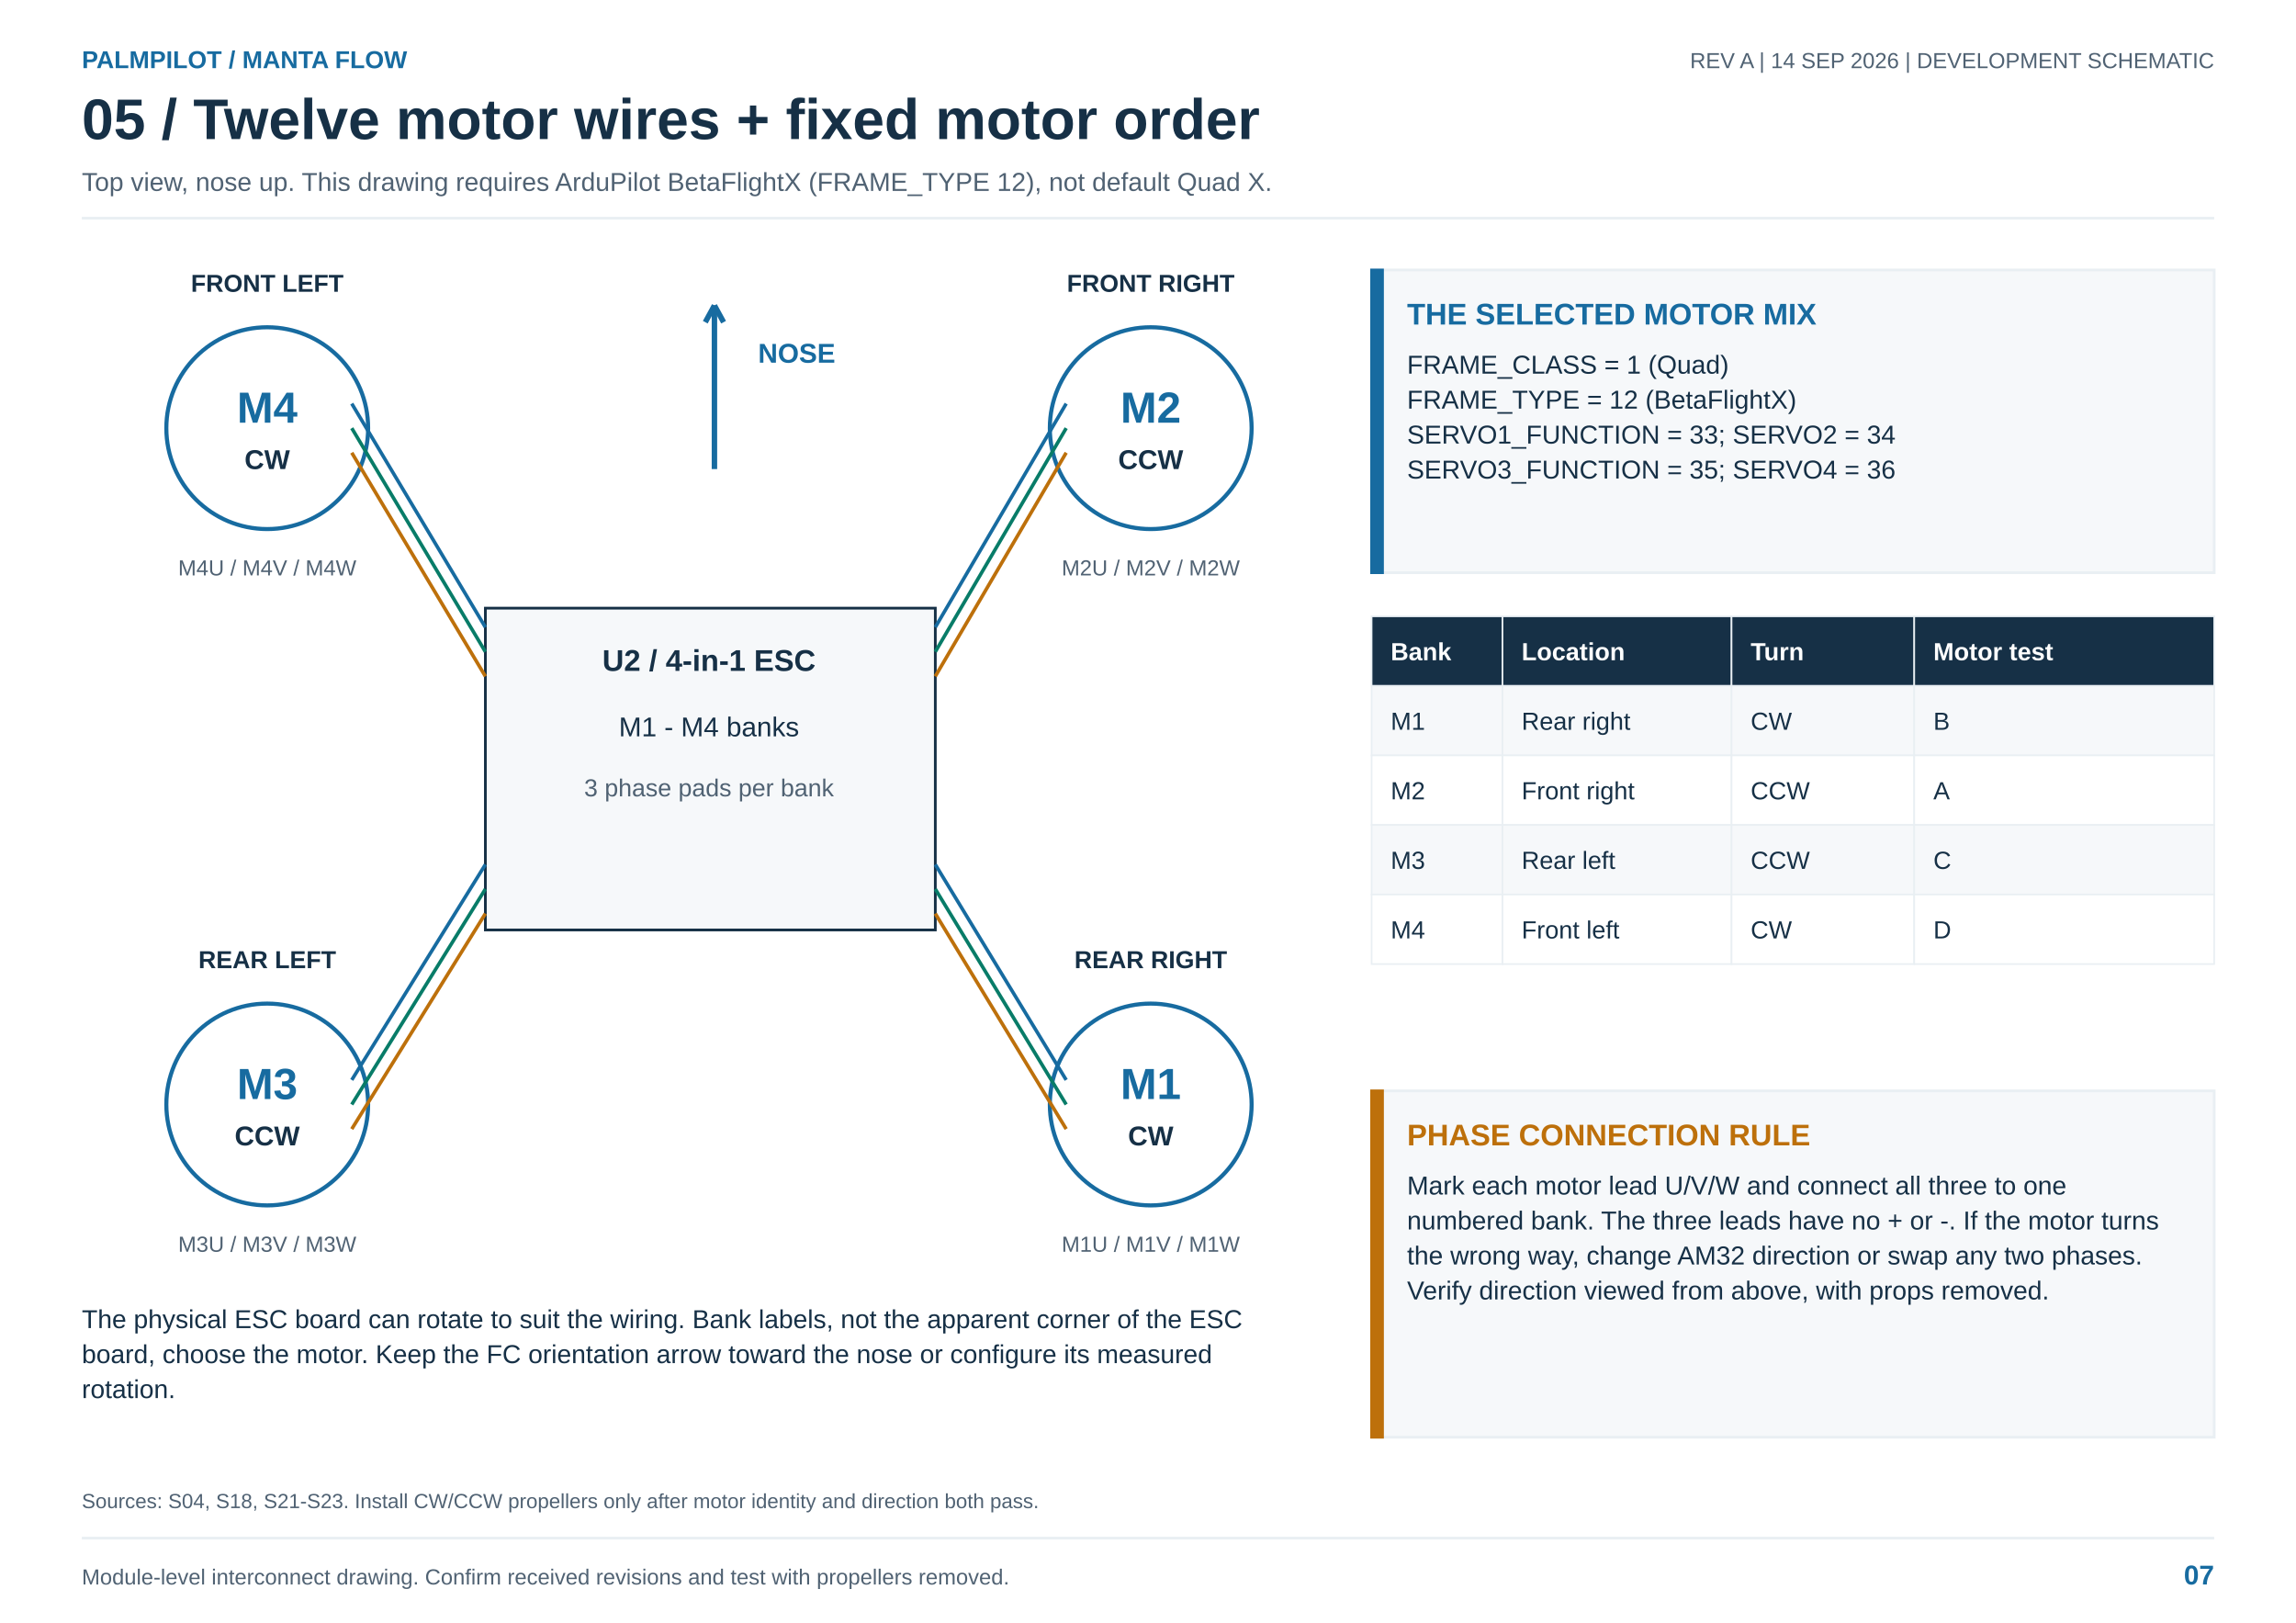
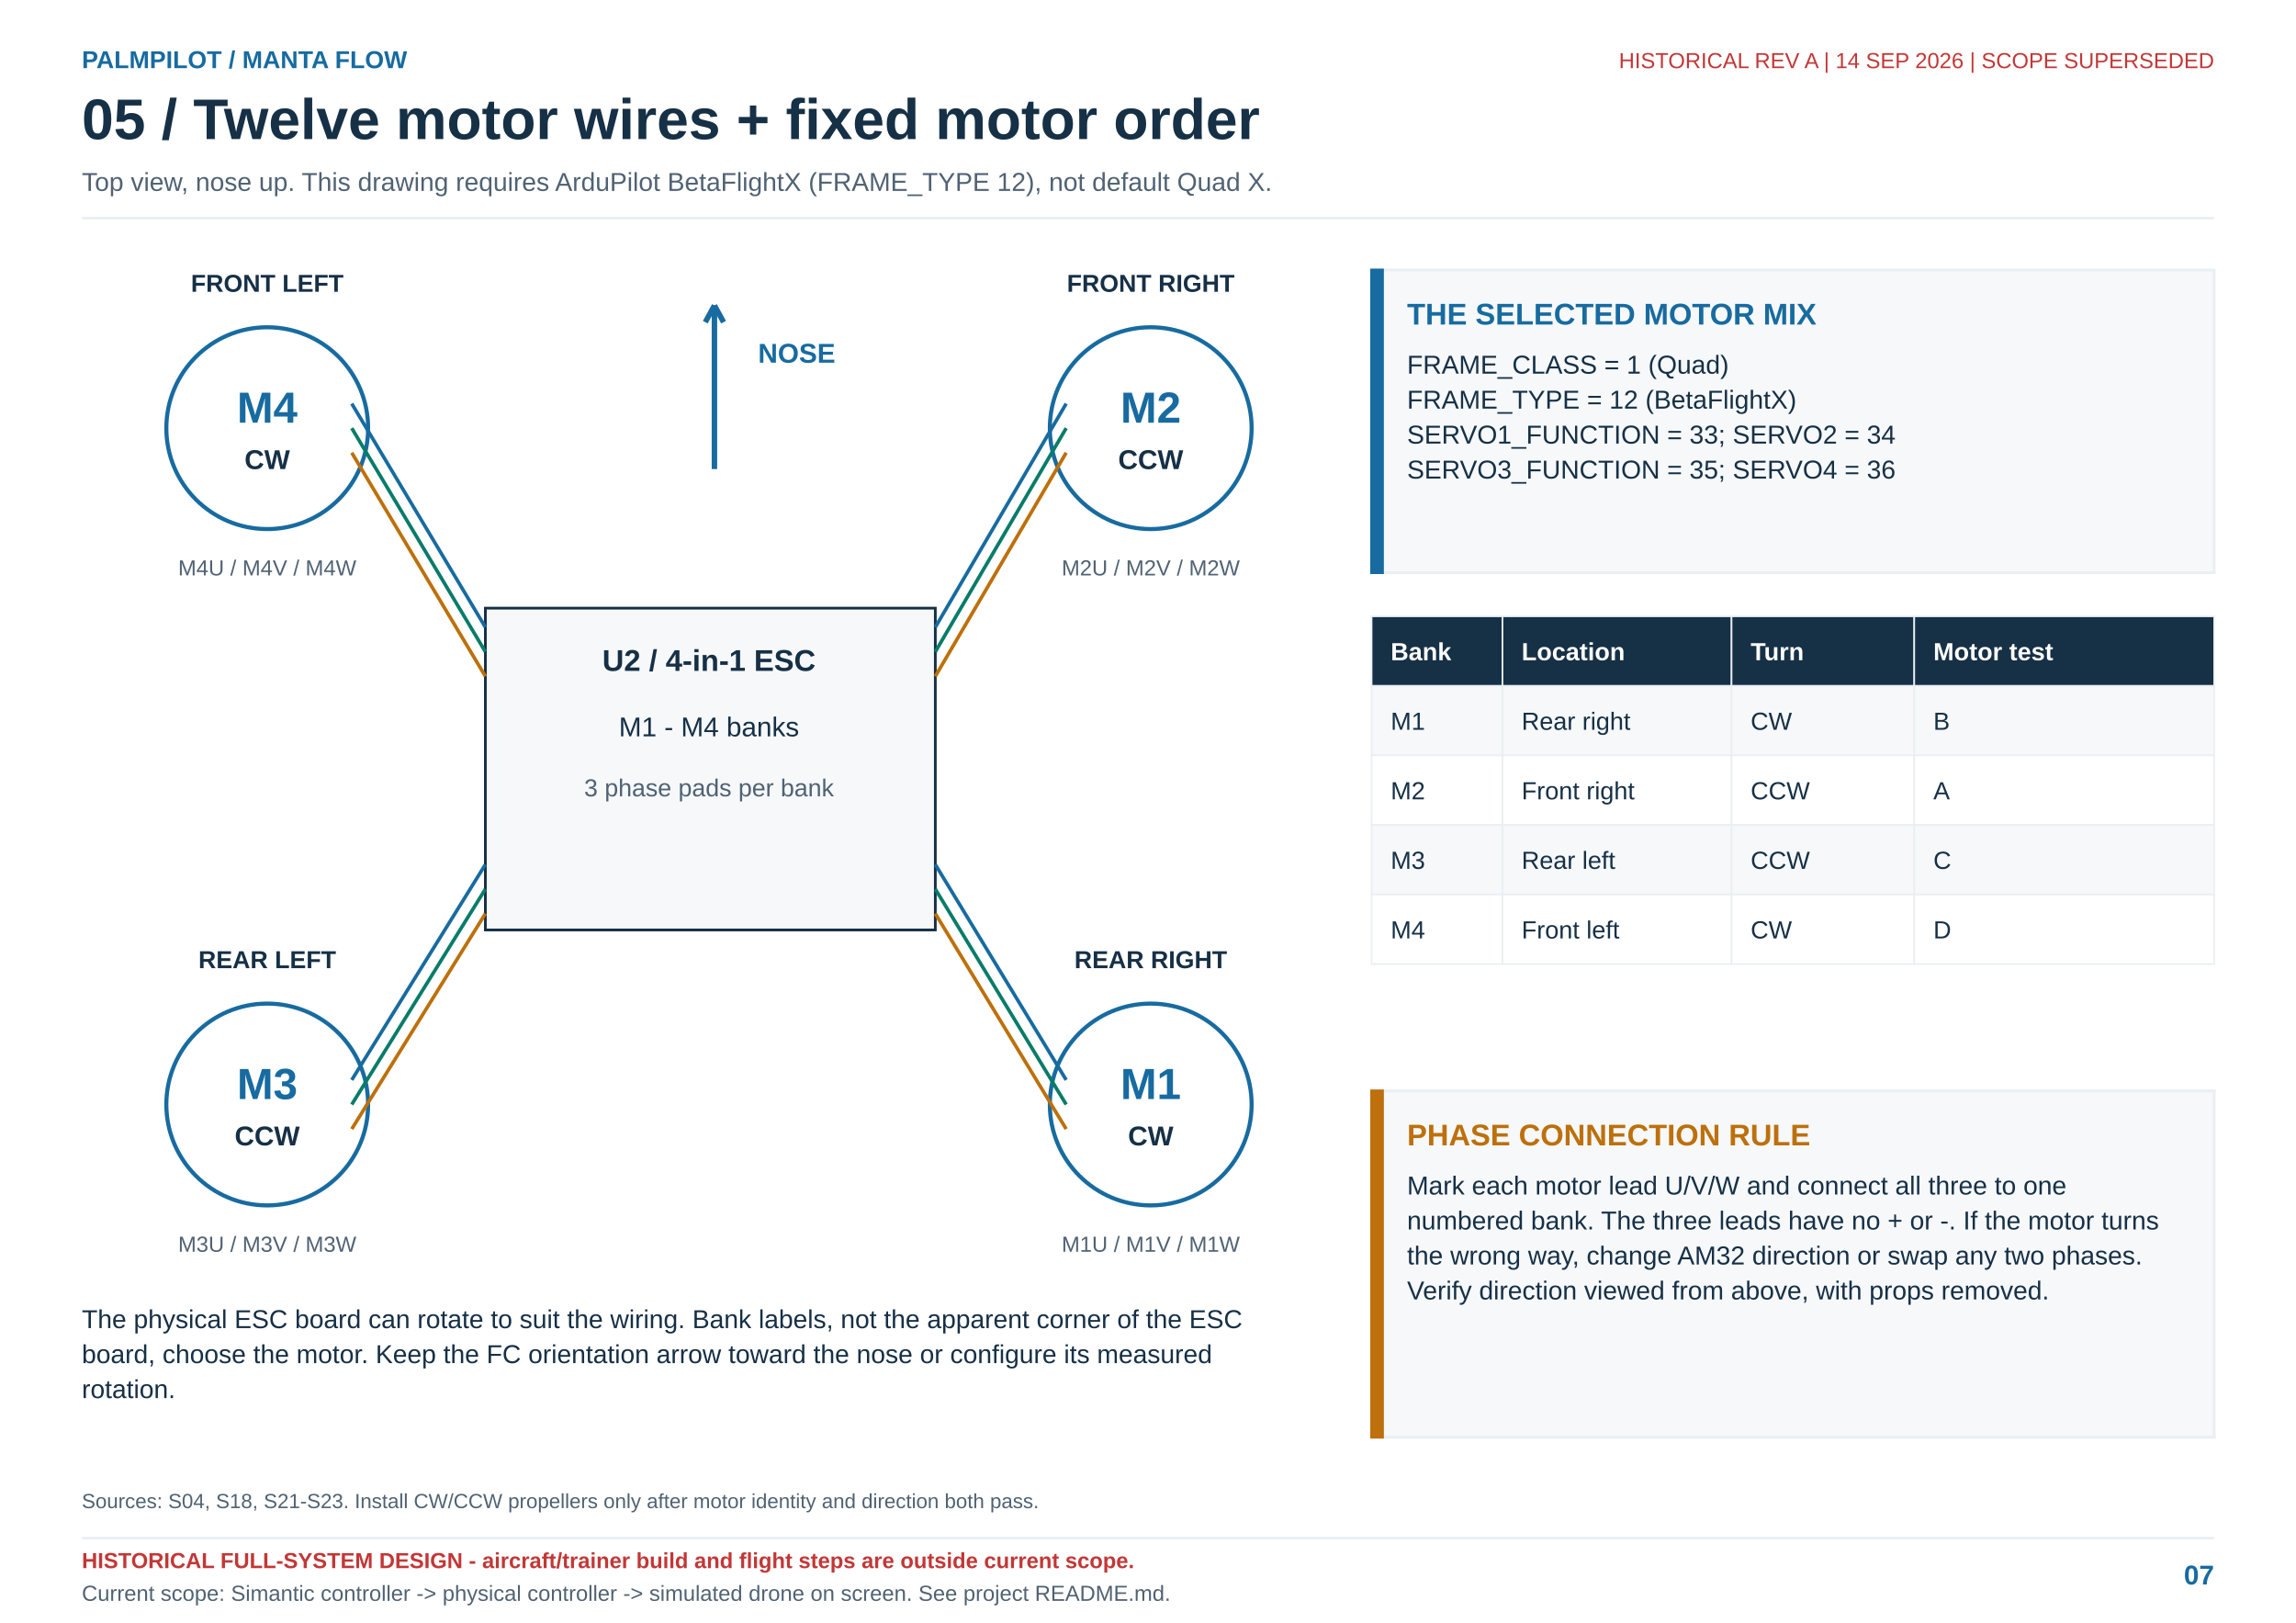
<svg xmlns="http://www.w3.org/2000/svg" width="842" height="595" viewBox="0 0 842 595">
  <rect x="0" y="0" width="842" height="595" fill="#FFFFFF" stroke="#FFFFFF" stroke-width="1" />
  <text x="30" y="25" font-family="Arial,Helvetica,sans-serif" font-size="9" fill="#176BA0" font-weight="700" text-anchor="start">PALMPILOT / MANTA FLOW</text>
-   <text x="812" y="25" font-family="Arial,Helvetica,sans-serif" font-size="8" fill="#506273" font-weight="400" text-anchor="end">REV A  |  14 SEP 2026  |  DEVELOPMENT SCHEMATIC</text>
+   <text x="812" y="25" font-family="Arial,Helvetica,sans-serif" font-size="8" fill="#C33736" font-weight="400" text-anchor="end">HISTORICAL REV A  |  14 SEP 2026  |  SCOPE SUPERSEDED</text>
  <text x="30" y="51" font-family="Arial,Helvetica,sans-serif" font-size="21" fill="#163046" font-weight="700" text-anchor="start">05 / Twelve motor wires + fixed motor order</text>
  <text x="30" y="70" font-family="Arial,Helvetica,sans-serif" font-size="9.5" fill="#506273" font-weight="400" text-anchor="start">Top view, nose up. This drawing requires ArduPilot BetaFlightX (FRAME_TYPE 12), not default Quad X.</text>
  <line x1="30" y1="80" x2="812" y2="80" stroke="#E9EFF3" stroke-width="1" />
  <line x1="262" y1="172" x2="262" y2="112" stroke="#176BA0" stroke-width="2" />
  <line x1="262" y1="112" x2="265.356" y2="118.143" stroke="#176BA0" stroke-width="2" />
  <line x1="262" y1="112" x2="258.644" y2="118.143" stroke="#176BA0" stroke-width="2" />
  <text x="278" y="133" font-family="Arial,Helvetica,sans-serif" font-size="10" fill="#176BA0" font-weight="700" text-anchor="start">NOSE</text>
  <rect x="178" y="223" width="165" height="118" fill="#F6F8FA" stroke="#163046" stroke-width="1" />
  <text x="260" y="246" font-family="Arial,Helvetica,sans-serif" font-size="11" fill="#163046" font-weight="700" text-anchor="middle">U2 / 4-in-1 ESC</text>
  <text x="260" y="270" font-family="Arial,Helvetica,sans-serif" font-size="10" fill="#163046" font-weight="400" text-anchor="middle">M1 - M4 banks</text>
  <text x="260" y="292" font-family="Arial,Helvetica,sans-serif" font-size="9" fill="#506273" font-weight="400" text-anchor="middle">3 phase pads per bank</text>
  <circle cx="98" cy="157" r="37" fill="#FFFFFF" stroke="#176BA0" stroke-width="1.5" />
  <text x="98" y="155" font-family="Arial,Helvetica,sans-serif" font-size="16" fill="#176BA0" font-weight="700" text-anchor="middle">M4</text>
  <text x="98" y="172" font-family="Arial,Helvetica,sans-serif" font-size="10" fill="#163046" font-weight="700" text-anchor="middle">CW</text>
  <text x="98" y="107" font-family="Arial,Helvetica,sans-serif" font-size="9" fill="#163046" font-weight="700" text-anchor="middle">FRONT LEFT</text>
  <line x1="129" y1="148" x2="178" y2="230" stroke="#176BA0" stroke-width="1.3" />
  <line x1="129" y1="157" x2="178" y2="239" stroke="#087C68" stroke-width="1.3" />
  <line x1="129" y1="166" x2="178" y2="248" stroke="#BD700B" stroke-width="1.3" />
  <text x="98" y="211" font-family="Arial,Helvetica,sans-serif" font-size="8" fill="#506273" font-weight="400" text-anchor="middle">M4U / M4V / M4W</text>
  <circle cx="422" cy="157" r="37" fill="#FFFFFF" stroke="#176BA0" stroke-width="1.5" />
  <text x="422" y="155" font-family="Arial,Helvetica,sans-serif" font-size="16" fill="#176BA0" font-weight="700" text-anchor="middle">M2</text>
  <text x="422" y="172" font-family="Arial,Helvetica,sans-serif" font-size="10" fill="#163046" font-weight="700" text-anchor="middle">CCW</text>
  <text x="422" y="107" font-family="Arial,Helvetica,sans-serif" font-size="9" fill="#163046" font-weight="700" text-anchor="middle">FRONT RIGHT</text>
  <line x1="391" y1="148" x2="343" y2="230" stroke="#176BA0" stroke-width="1.3" />
  <line x1="391" y1="157" x2="343" y2="239" stroke="#087C68" stroke-width="1.3" />
  <line x1="391" y1="166" x2="343" y2="248" stroke="#BD700B" stroke-width="1.3" />
  <text x="422" y="211" font-family="Arial,Helvetica,sans-serif" font-size="8" fill="#506273" font-weight="400" text-anchor="middle">M2U / M2V / M2W</text>
  <circle cx="98" cy="405" r="37" fill="#FFFFFF" stroke="#176BA0" stroke-width="1.5" />
  <text x="98" y="403" font-family="Arial,Helvetica,sans-serif" font-size="16" fill="#176BA0" font-weight="700" text-anchor="middle">M3</text>
  <text x="98" y="420" font-family="Arial,Helvetica,sans-serif" font-size="10" fill="#163046" font-weight="700" text-anchor="middle">CCW</text>
  <text x="98" y="355" font-family="Arial,Helvetica,sans-serif" font-size="9" fill="#163046" font-weight="700" text-anchor="middle">REAR LEFT</text>
  <line x1="129" y1="396" x2="178" y2="317" stroke="#176BA0" stroke-width="1.3" />
  <line x1="129" y1="405" x2="178" y2="326" stroke="#087C68" stroke-width="1.3" />
  <line x1="129" y1="414" x2="178" y2="335" stroke="#BD700B" stroke-width="1.3" />
  <text x="98" y="459" font-family="Arial,Helvetica,sans-serif" font-size="8" fill="#506273" font-weight="400" text-anchor="middle">M3U / M3V / M3W</text>
  <circle cx="422" cy="405" r="37" fill="#FFFFFF" stroke="#176BA0" stroke-width="1.5" />
  <text x="422" y="403" font-family="Arial,Helvetica,sans-serif" font-size="16" fill="#176BA0" font-weight="700" text-anchor="middle">M1</text>
  <text x="422" y="420" font-family="Arial,Helvetica,sans-serif" font-size="10" fill="#163046" font-weight="700" text-anchor="middle">CW</text>
  <text x="422" y="355" font-family="Arial,Helvetica,sans-serif" font-size="9" fill="#163046" font-weight="700" text-anchor="middle">REAR RIGHT</text>
  <line x1="391" y1="396" x2="343" y2="317" stroke="#176BA0" stroke-width="1.3" />
  <line x1="391" y1="405" x2="343" y2="326" stroke="#087C68" stroke-width="1.3" />
  <line x1="391" y1="414" x2="343" y2="335" stroke="#BD700B" stroke-width="1.3" />
  <text x="422" y="459" font-family="Arial,Helvetica,sans-serif" font-size="8" fill="#506273" font-weight="400" text-anchor="middle">M1U / M1V / M1W</text>
  <rect x="503" y="99" width="309" height="111" fill="#F6F8FA" stroke="#E9EFF3" stroke-width="1" />
  <rect x="503" y="99" width="4" height="111" fill="#176BA0" stroke="#176BA0" stroke-width="1" />
  <text x="516" y="119" font-family="Arial,Helvetica,sans-serif" font-size="11" fill="#176BA0" font-weight="700" text-anchor="start">THE SELECTED MOTOR MIX</text>
  <text x="516" y="137.0" font-family="Arial,Helvetica,sans-serif" font-size="9.5" fill="#163046" font-weight="400" text-anchor="start">FRAME_CLASS = 1 (Quad)</text>
  <text x="516" y="149.825" font-family="Arial,Helvetica,sans-serif" font-size="9.5" fill="#163046" font-weight="400" text-anchor="start">FRAME_TYPE = 12 (BetaFlightX)</text>
  <text x="516" y="162.65" font-family="Arial,Helvetica,sans-serif" font-size="9.5" fill="#163046" font-weight="400" text-anchor="start">SERVO1_FUNCTION = 33; SERVO2 = 34</text>
  <text x="516" y="175.475" font-family="Arial,Helvetica,sans-serif" font-size="9.5" fill="#163046" font-weight="400" text-anchor="start">SERVO3_FUNCTION = 35; SERVO4 = 36</text>
  <rect x="503" y="226" width="48" height="25.5" fill="#163046" stroke="#E9EFF3" stroke-width="0.6" />
  <text x="510" y="242.1" font-family="Arial,Helvetica,sans-serif" font-size="9.1" fill="#FFFFFF" font-weight="700" text-anchor="start">Bank</text>
  <rect x="551" y="226" width="84" height="25.5" fill="#163046" stroke="#E9EFF3" stroke-width="0.6" />
  <text x="558" y="242.1" font-family="Arial,Helvetica,sans-serif" font-size="9.1" fill="#FFFFFF" font-weight="700" text-anchor="start">Location</text>
  <rect x="635" y="226" width="67" height="25.5" fill="#163046" stroke="#E9EFF3" stroke-width="0.6" />
  <text x="642" y="242.1" font-family="Arial,Helvetica,sans-serif" font-size="9.1" fill="#FFFFFF" font-weight="700" text-anchor="start">Turn</text>
  <rect x="702" y="226" width="110" height="25.5" fill="#163046" stroke="#E9EFF3" stroke-width="0.6" />
  <text x="709" y="242.1" font-family="Arial,Helvetica,sans-serif" font-size="9.1" fill="#FFFFFF" font-weight="700" text-anchor="start">Motor test</text>
  <rect x="503" y="251.5" width="48" height="25.5" fill="#F6F8FA" stroke="#E9EFF3" stroke-width="0.6" />
  <text x="510" y="267.6" font-family="Arial,Helvetica,sans-serif" font-size="9.1" fill="#163046" font-weight="400" text-anchor="start">M1</text>
  <rect x="551" y="251.5" width="84" height="25.5" fill="#F6F8FA" stroke="#E9EFF3" stroke-width="0.6" />
  <text x="558" y="267.6" font-family="Arial,Helvetica,sans-serif" font-size="9.1" fill="#163046" font-weight="400" text-anchor="start">Rear right</text>
  <rect x="635" y="251.5" width="67" height="25.5" fill="#F6F8FA" stroke="#E9EFF3" stroke-width="0.6" />
  <text x="642" y="267.6" font-family="Arial,Helvetica,sans-serif" font-size="9.1" fill="#163046" font-weight="400" text-anchor="start">CW</text>
  <rect x="702" y="251.5" width="110" height="25.5" fill="#F6F8FA" stroke="#E9EFF3" stroke-width="0.6" />
  <text x="709" y="267.6" font-family="Arial,Helvetica,sans-serif" font-size="9.1" fill="#163046" font-weight="400" text-anchor="start">B</text>
  <rect x="503" y="277.0" width="48" height="25.5" fill="#FFFFFF" stroke="#E9EFF3" stroke-width="0.6" />
  <text x="510" y="293.1" font-family="Arial,Helvetica,sans-serif" font-size="9.1" fill="#163046" font-weight="400" text-anchor="start">M2</text>
  <rect x="551" y="277.0" width="84" height="25.5" fill="#FFFFFF" stroke="#E9EFF3" stroke-width="0.6" />
  <text x="558" y="293.1" font-family="Arial,Helvetica,sans-serif" font-size="9.1" fill="#163046" font-weight="400" text-anchor="start">Front right</text>
  <rect x="635" y="277.0" width="67" height="25.5" fill="#FFFFFF" stroke="#E9EFF3" stroke-width="0.6" />
  <text x="642" y="293.1" font-family="Arial,Helvetica,sans-serif" font-size="9.1" fill="#163046" font-weight="400" text-anchor="start">CCW</text>
  <rect x="702" y="277.0" width="110" height="25.5" fill="#FFFFFF" stroke="#E9EFF3" stroke-width="0.6" />
  <text x="709" y="293.1" font-family="Arial,Helvetica,sans-serif" font-size="9.1" fill="#163046" font-weight="400" text-anchor="start">A</text>
  <rect x="503" y="302.5" width="48" height="25.5" fill="#F6F8FA" stroke="#E9EFF3" stroke-width="0.6" />
  <text x="510" y="318.6" font-family="Arial,Helvetica,sans-serif" font-size="9.1" fill="#163046" font-weight="400" text-anchor="start">M3</text>
  <rect x="551" y="302.5" width="84" height="25.5" fill="#F6F8FA" stroke="#E9EFF3" stroke-width="0.6" />
  <text x="558" y="318.6" font-family="Arial,Helvetica,sans-serif" font-size="9.1" fill="#163046" font-weight="400" text-anchor="start">Rear left</text>
  <rect x="635" y="302.5" width="67" height="25.5" fill="#F6F8FA" stroke="#E9EFF3" stroke-width="0.6" />
  <text x="642" y="318.6" font-family="Arial,Helvetica,sans-serif" font-size="9.1" fill="#163046" font-weight="400" text-anchor="start">CCW</text>
  <rect x="702" y="302.5" width="110" height="25.5" fill="#F6F8FA" stroke="#E9EFF3" stroke-width="0.6" />
  <text x="709" y="318.6" font-family="Arial,Helvetica,sans-serif" font-size="9.1" fill="#163046" font-weight="400" text-anchor="start">C</text>
  <rect x="503" y="328.0" width="48" height="25.5" fill="#FFFFFF" stroke="#E9EFF3" stroke-width="0.6" />
  <text x="510" y="344.1" font-family="Arial,Helvetica,sans-serif" font-size="9.1" fill="#163046" font-weight="400" text-anchor="start">M4</text>
  <rect x="551" y="328.0" width="84" height="25.5" fill="#FFFFFF" stroke="#E9EFF3" stroke-width="0.6" />
  <text x="558" y="344.1" font-family="Arial,Helvetica,sans-serif" font-size="9.1" fill="#163046" font-weight="400" text-anchor="start">Front left</text>
  <rect x="635" y="328.0" width="67" height="25.5" fill="#FFFFFF" stroke="#E9EFF3" stroke-width="0.6" />
  <text x="642" y="344.1" font-family="Arial,Helvetica,sans-serif" font-size="9.1" fill="#163046" font-weight="400" text-anchor="start">CW</text>
  <rect x="702" y="328.0" width="110" height="25.5" fill="#FFFFFF" stroke="#E9EFF3" stroke-width="0.6" />
  <text x="709" y="344.1" font-family="Arial,Helvetica,sans-serif" font-size="9.1" fill="#163046" font-weight="400" text-anchor="start">D</text>
  <rect x="503" y="400" width="309" height="127" fill="#F6F8FA" stroke="#E9EFF3" stroke-width="1" />
  <rect x="503" y="400" width="4" height="127" fill="#BD700B" stroke="#BD700B" stroke-width="1" />
  <text x="516" y="420" font-family="Arial,Helvetica,sans-serif" font-size="11" fill="#BD700B" font-weight="700" text-anchor="start">PHASE CONNECTION RULE</text>
  <text x="516" y="438.0" font-family="Arial,Helvetica,sans-serif" font-size="9.5" fill="#163046" font-weight="400" text-anchor="start">Mark each motor lead U/V/W and connect all three to one</text>
  <text x="516" y="450.825" font-family="Arial,Helvetica,sans-serif" font-size="9.5" fill="#163046" font-weight="400" text-anchor="start">numbered bank. The three leads have no + or -. If the motor turns</text>
  <text x="516" y="463.65" font-family="Arial,Helvetica,sans-serif" font-size="9.5" fill="#163046" font-weight="400" text-anchor="start">the wrong way, change AM32 direction or swap any two phases.</text>
  <text x="516" y="476.475" font-family="Arial,Helvetica,sans-serif" font-size="9.5" fill="#163046" font-weight="400" text-anchor="start">Verify direction viewed from above, with props removed.</text>
  <text x="30" y="487.0" font-family="Arial,Helvetica,sans-serif" font-size="9.5" fill="#163046" font-weight="400" text-anchor="start">The physical ESC board can rotate to suit the wiring. Bank labels, not the apparent corner of the ESC</text>
  <text x="30" y="499.825" font-family="Arial,Helvetica,sans-serif" font-size="9.5" fill="#163046" font-weight="400" text-anchor="start">board, choose the motor. Keep the FC orientation arrow toward the nose or configure its measured</text>
  <text x="30" y="512.65" font-family="Arial,Helvetica,sans-serif" font-size="9.5" fill="#163046" font-weight="400" text-anchor="start">rotation.</text>
  <text x="30" y="553" font-family="Arial,Helvetica,sans-serif" font-size="7.5" fill="#506273" font-weight="400" text-anchor="start">Sources: S04, S18, S21-S23. Install CW/CCW propellers only after motor identity and direction both pass.</text>
  <line x1="30" y1="564" x2="812" y2="564" stroke="#E9EFF3" stroke-width="1" />
-   <text x="30" y="581" font-family="Arial,Helvetica,sans-serif" font-size="8" fill="#506273" font-weight="400" text-anchor="start">Module-level interconnect drawing. Confirm received revisions and test with propellers removed.</text>
+   <text x="30" y="575" font-family="Arial,Helvetica,sans-serif" font-size="8" fill="#C33736" font-weight="700" text-anchor="start">HISTORICAL FULL-SYSTEM DESIGN - aircraft/trainer build and flight steps are outside current scope.</text>
+   <text x="30" y="587" font-family="Arial,Helvetica,sans-serif" font-size="8" fill="#506273" font-weight="400" text-anchor="start">Current scope: Simantic controller -&gt; physical controller -&gt; simulated drone on screen. See project README.md.</text>
  <text x="812" y="581" font-family="Arial,Helvetica,sans-serif" font-size="10" fill="#176BA0" font-weight="700" text-anchor="end">07</text>
</svg>
